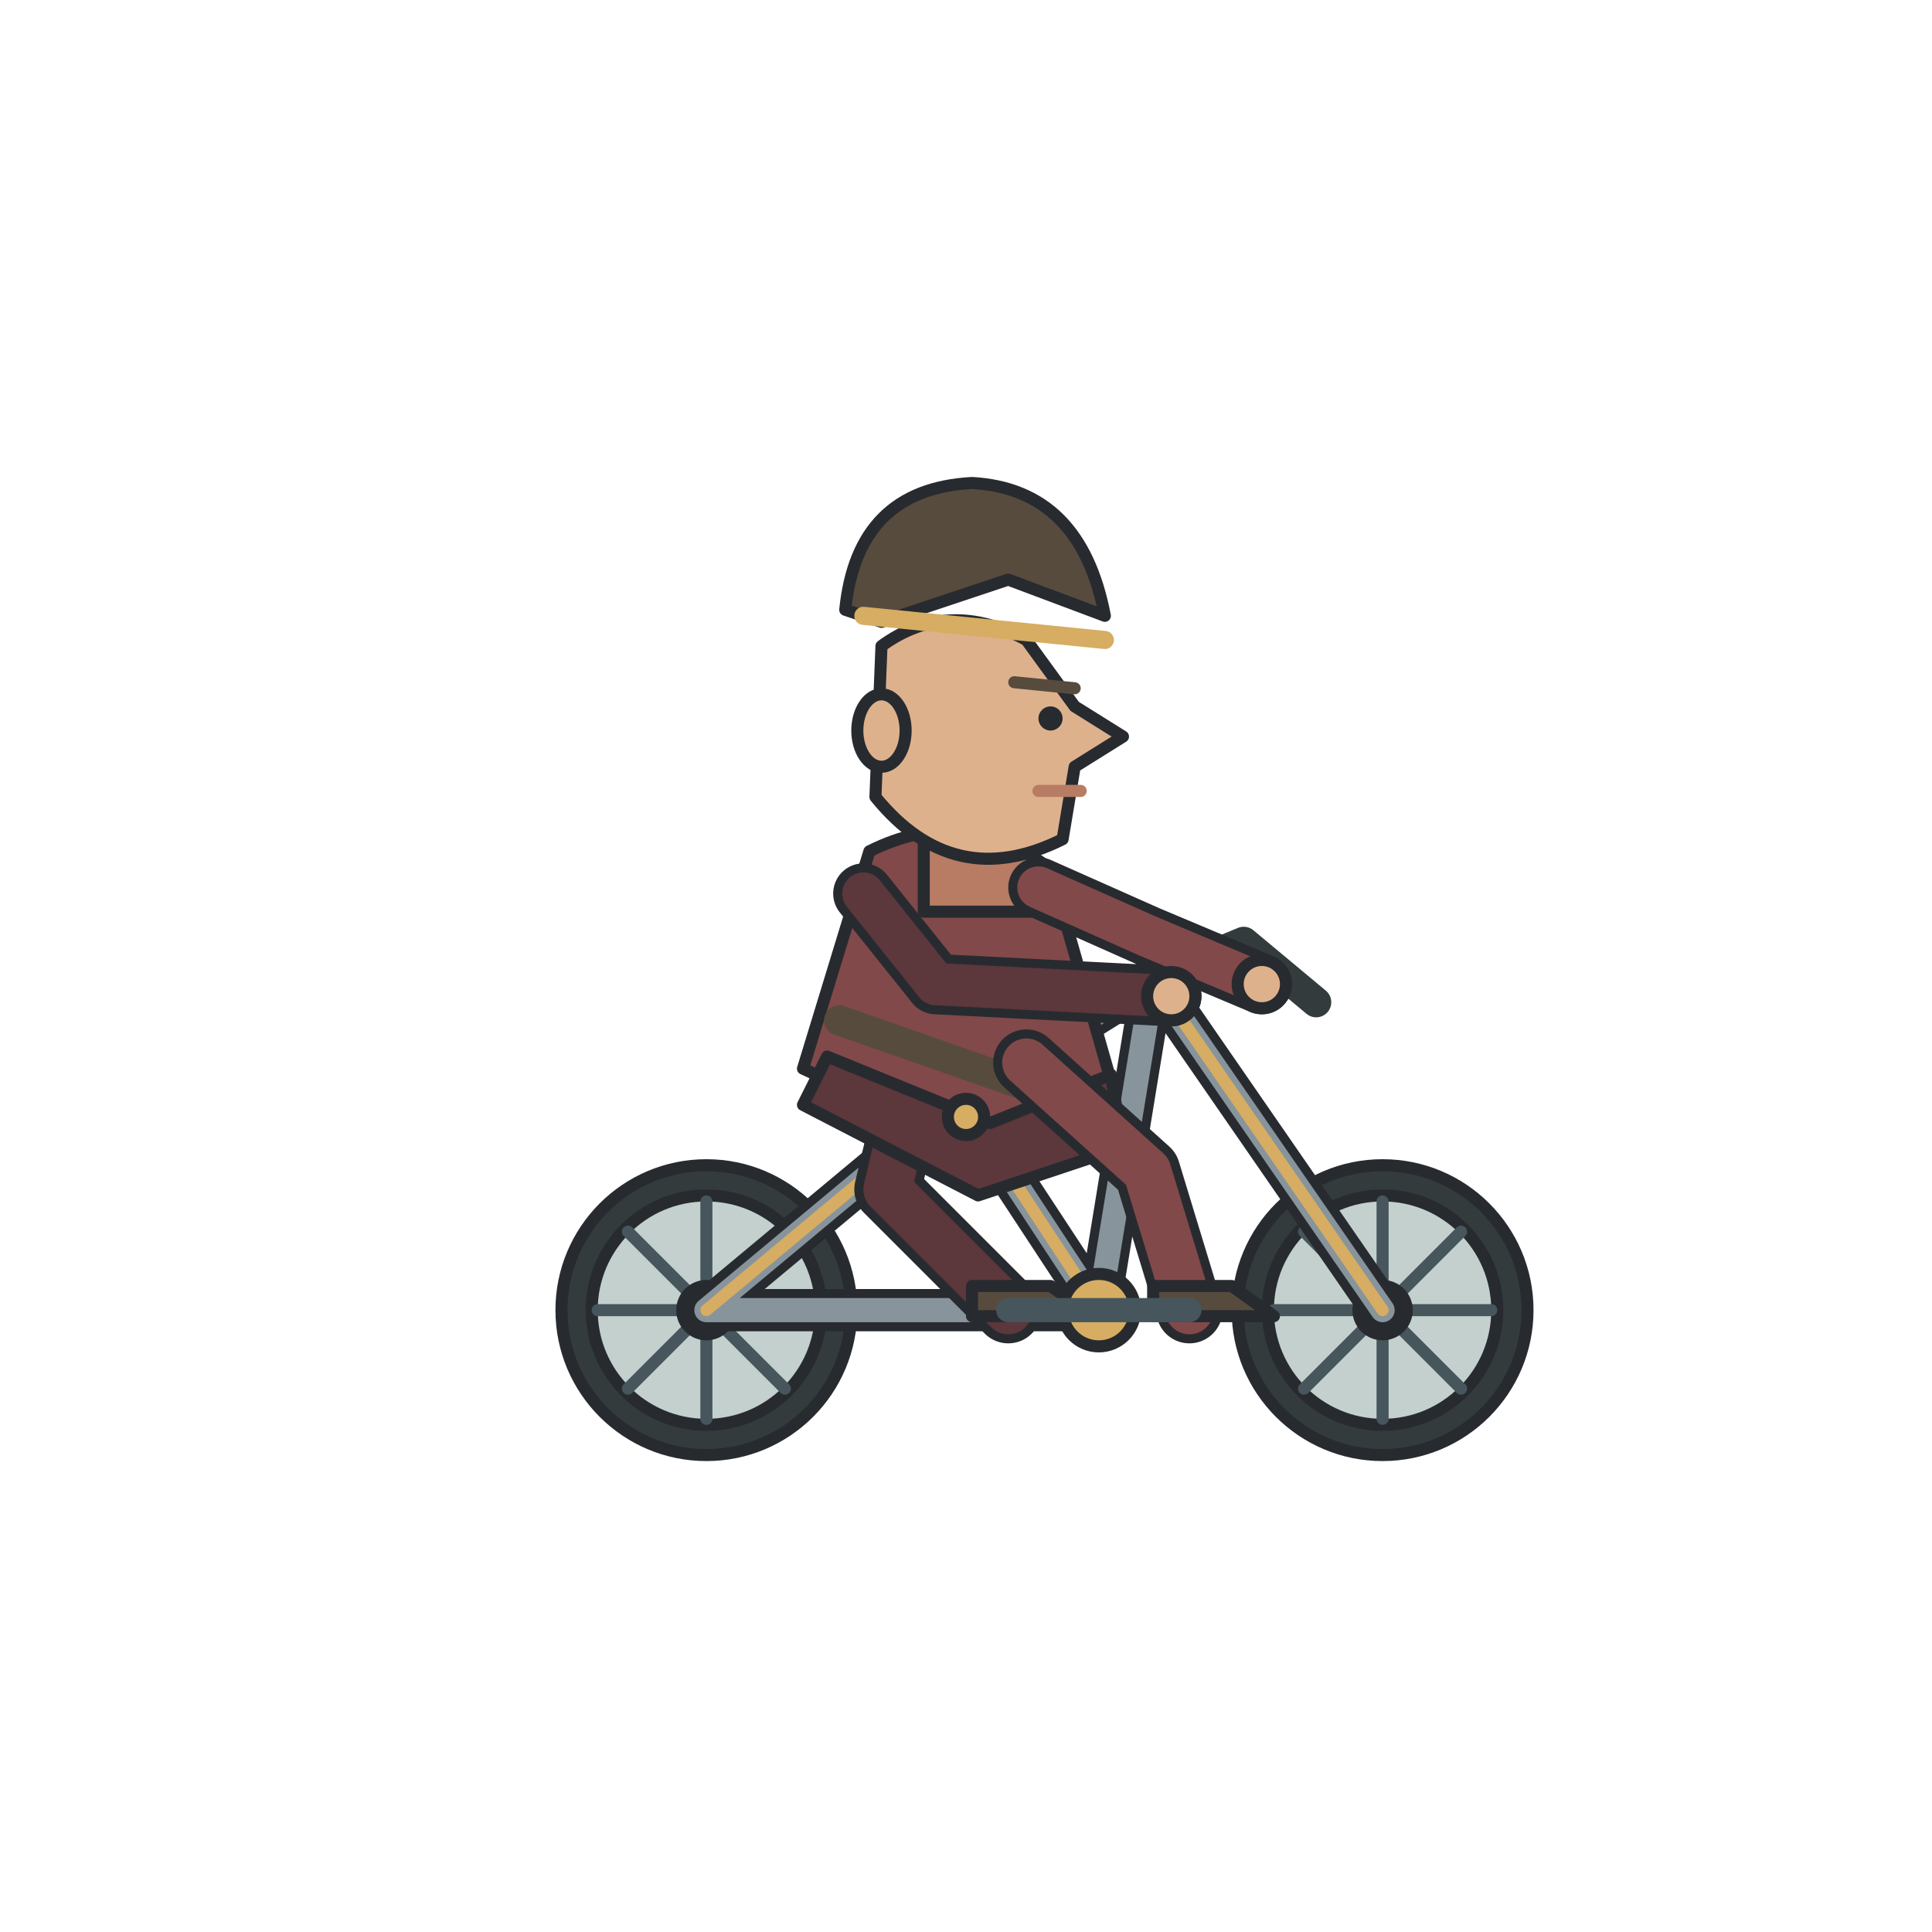
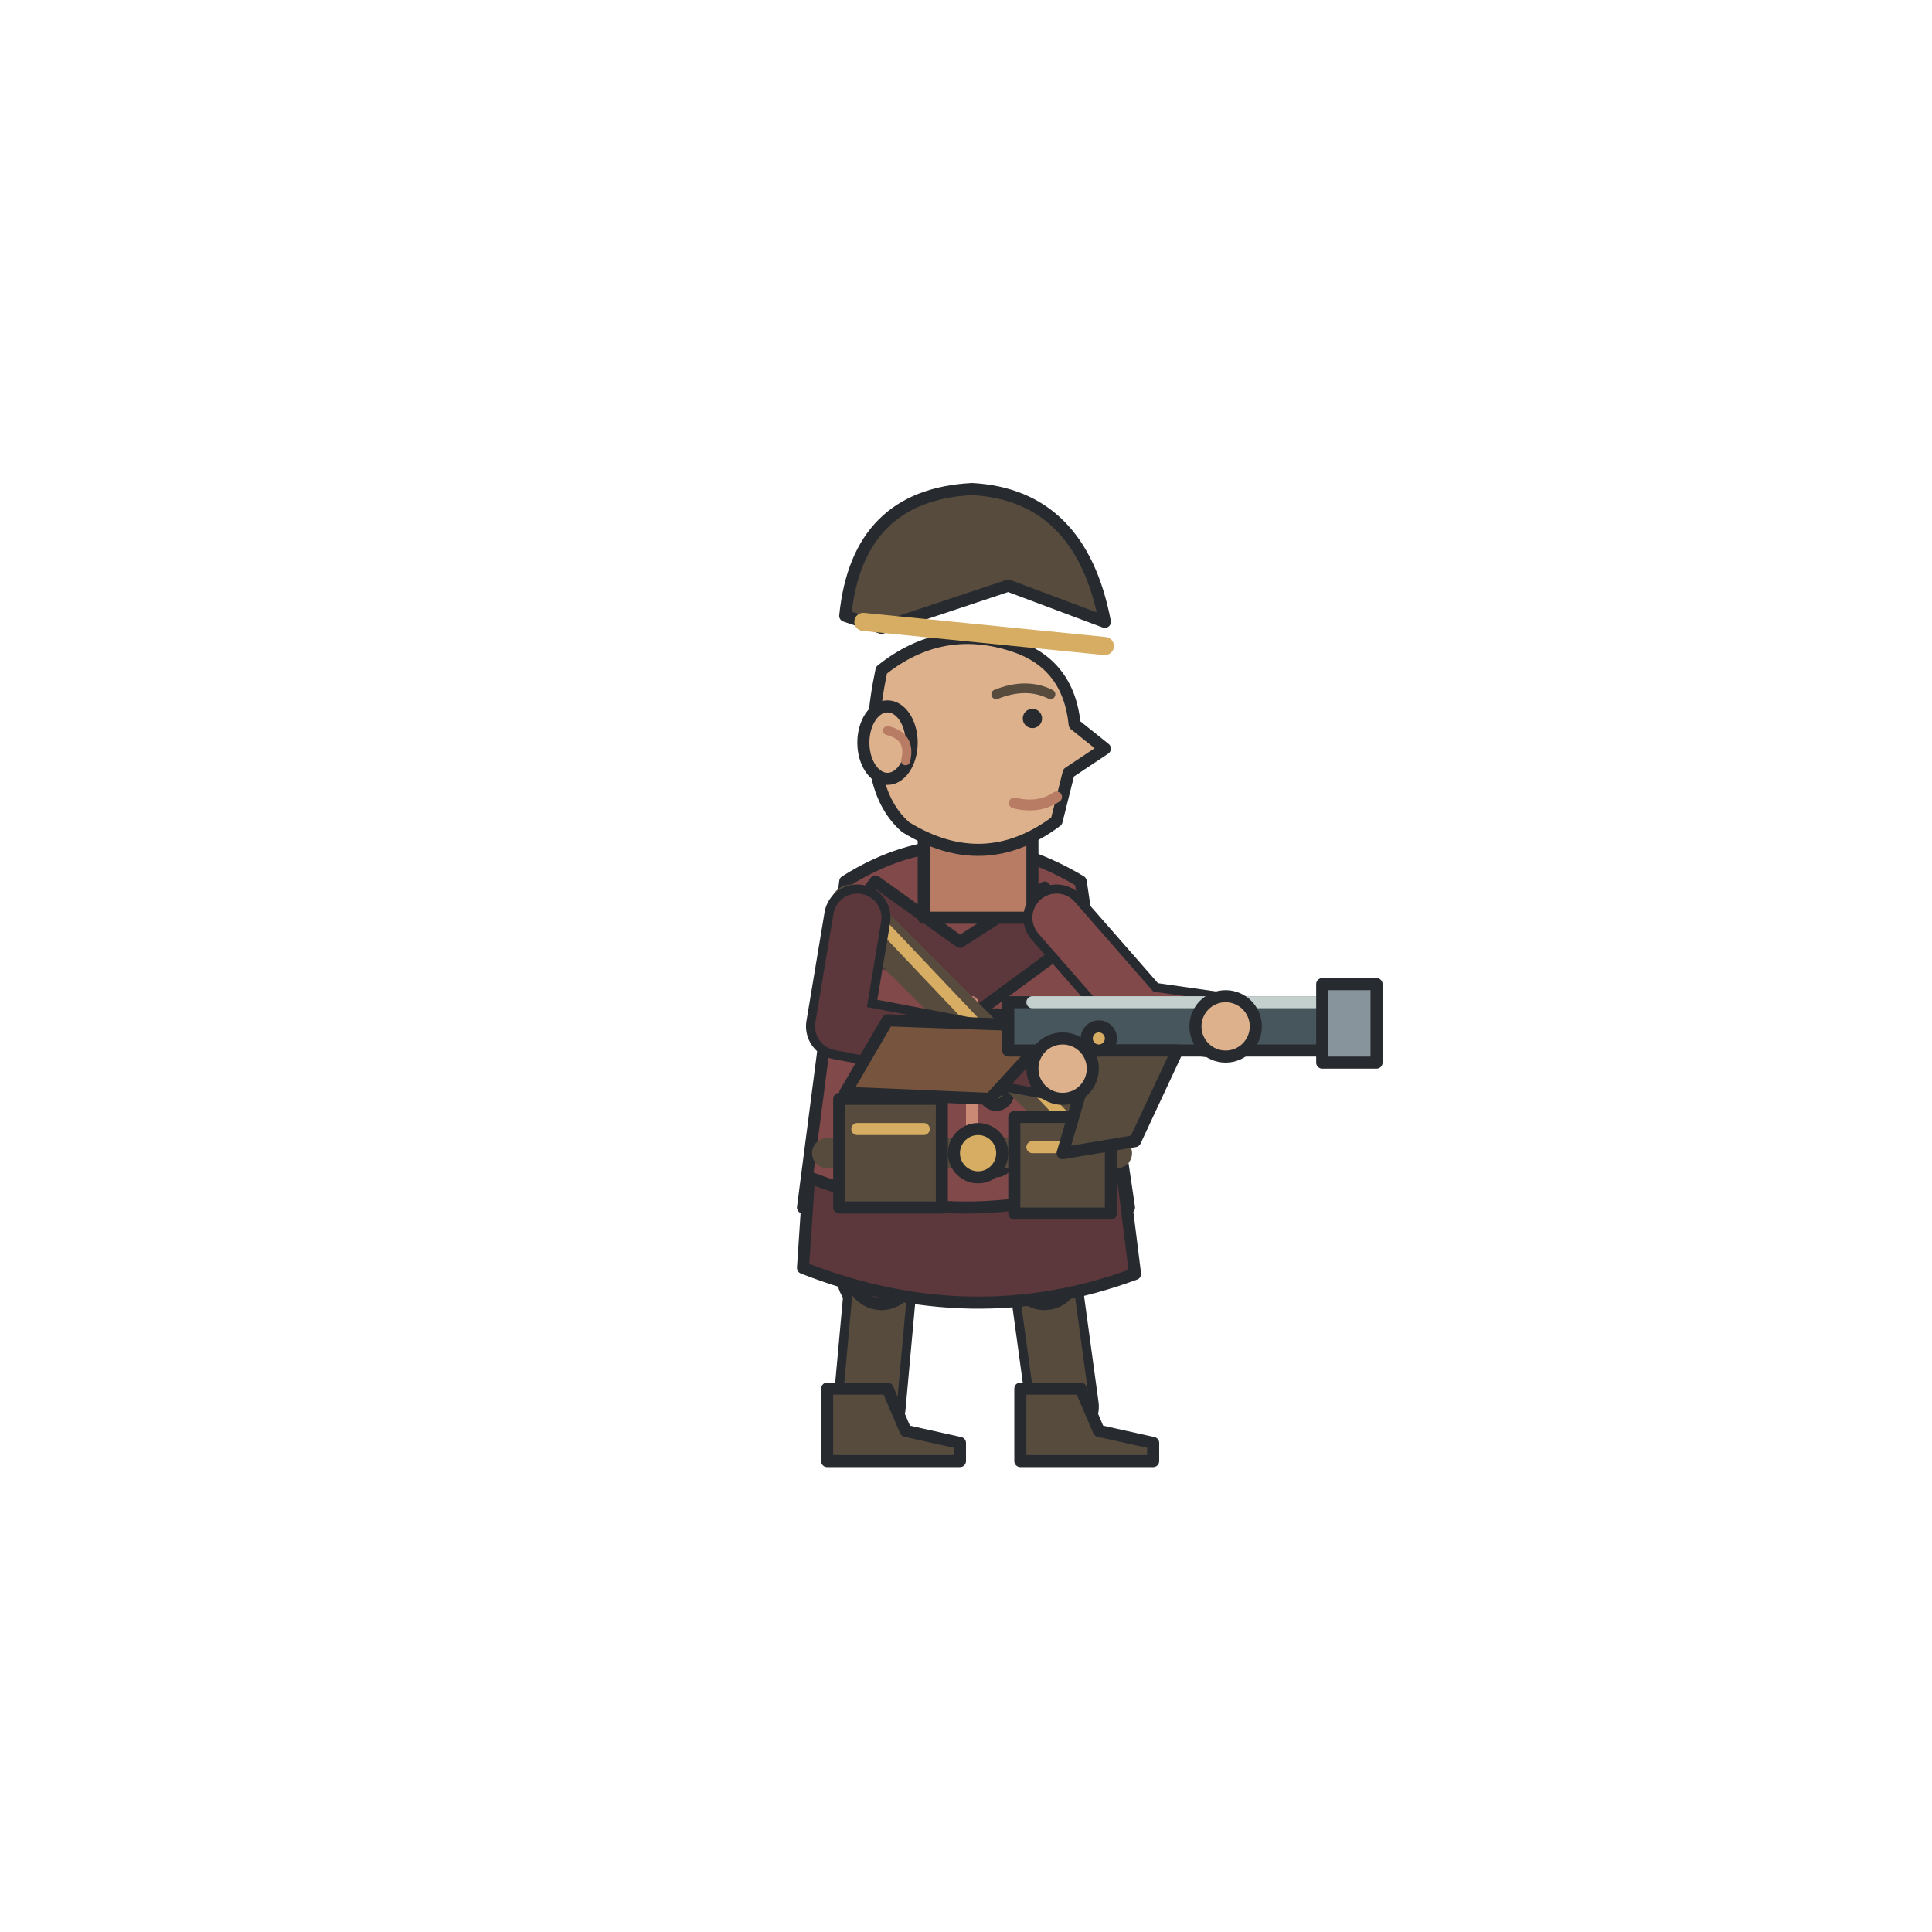
<svg xmlns="http://www.w3.org/2000/svg" width="192" height="192" viewBox="-64 0 320 192">
-   <circle cx="53" cy="153" r="24" fill="#343b3d" stroke="#272b30" stroke-width="2" />
-   <circle cx="53" cy="153" r="19" fill="#c4d0cd" stroke="#272b30" stroke-width="2" />
-   <g transform="rotate(0 53 153)">
-     <path d="M35 153h36M53 135v36M40 140l26 26M40 166l26-26" fill="none" stroke="#46565c" stroke-width="2" stroke-linejoin="round" stroke-linecap="round" />
+   <path d="M87 124L82 147" fill="none" stroke="#272b30" stroke-width="15" stroke-linejoin="round" stroke-linecap="round" />
+   <path d="M87 124L82 147" fill="none" stroke="#5c373b" stroke-width="12" stroke-linejoin="round" stroke-linecap="round" />
+   <path d="M82 147L80 169" fill="none" stroke="#272b30" stroke-width="12" stroke-linejoin="round" stroke-linecap="round" />
+   <path d="M82 147L80 169" fill="none" stroke="#574b3e" stroke-width="9" stroke-linejoin="round" stroke-linecap="round" />
+   <circle cx="82" cy="147" r="5" fill="#5c373b" stroke="#272b30" stroke-width="2" />
+   <g transform="translate(80 176) rotate(0 0 0)">
+     <path d="M-7-10h10l3 7 9 2v3H-7z" fill="#574b3e" stroke="#272b30" stroke-width="2" stroke-linejoin="round" stroke-linecap="round" />
  </g>
-   <circle cx="53" cy="153" r="4" fill="#d6ad62" stroke="#272b30" stroke-width="2" />
-   <circle cx="165" cy="153" r="24" fill="#343b3d" stroke="#272b30" stroke-width="2" />
-   <circle cx="165" cy="153" r="19" fill="#c4d0cd" stroke="#272b30" stroke-width="2" />
-   <g transform="rotate(0 165 153)">
-     <path d="M147 153h36M165 135v36M152 140l26 26M152 166l26-26" fill="none" stroke="#46565c" stroke-width="2" stroke-linejoin="round" stroke-linecap="round" />
+   <path d="M104 124L109 147" fill="none" stroke="#272b30" stroke-width="15" stroke-linejoin="round" stroke-linecap="round" />
+   <path d="M104 124L109 147" fill="none" stroke="#82494a" stroke-width="12" stroke-linejoin="round" stroke-linecap="round" />
+   <path d="M109 147L112 169" fill="none" stroke="#272b30" stroke-width="12" stroke-linejoin="round" stroke-linecap="round" />
+   <path d="M109 147L112 169" fill="none" stroke="#574b3e" stroke-width="9" stroke-linejoin="round" stroke-linecap="round" />
+   <circle cx="109" cy="147" r="5" fill="#82494a" stroke="#272b30" stroke-width="2" />
+   <g transform="translate(112 176) rotate(0 0 0)">
+     <path d="M-7-10h10l3 7 9 2v3H-7z" fill="#574b3e" stroke="#272b30" stroke-width="2" stroke-linejoin="round" stroke-linecap="round" />
  </g>
-   <circle cx="165" cy="153" r="4" fill="#d6ad62" stroke="#272b30" stroke-width="2" />
-   <path d="M53 153L95 118 118 153 53 153M95 118l32-20 38 55M118 153l9-55" fill="none" stroke="#272b30" stroke-width="7" stroke-linejoin="round" stroke-linecap="round" />
-   <path d="M53 153L95 118 118 153 53 153M95 118l32-20 38 55M118 153l9-55" fill="none" stroke="#87949b" stroke-width="4" stroke-linejoin="round" stroke-linecap="round" />
-   <path d="M53 153L95 118 118 153M95 118l32-20 38 55" fill="none" stroke="#d6ad62" stroke-width="2" stroke-linejoin="round" stroke-linecap="round" />
-   <path d="M88 112L83 133 103 153" fill="none" stroke="#272b30" stroke-width="11" stroke-linejoin="round" stroke-linecap="round" />
-   <path d="M88 112L83 133 103 153" fill="none" stroke="#5c373b" stroke-width="8" stroke-linejoin="round" stroke-linecap="round" />
-   <path d="M97 149h13l7 5h-20z" fill="#574b3e" stroke="#272b30" stroke-width="2" stroke-linejoin="round" stroke-linecap="round" />
-   <path d="M83 113h23M125 99l17-7 12 10" fill="none" stroke="#343b3d" stroke-width="5" stroke-linejoin="round" stroke-linecap="round" />
-   <path d="M80 77q16-8 30 3l10 35-23 11-28-13z" fill="#82494a" stroke="#272b30" stroke-width="2" stroke-linejoin="round" stroke-linecap="round" />
-   <path d="M73 111l27 11 20-8 2 12-24 8-29-15z" fill="#5c373b" stroke="#272b30" stroke-width="2" stroke-linejoin="round" stroke-linecap="round" />
-   <path d="M75 105l40 14" fill="none" stroke="#574b3e" stroke-width="5" stroke-linejoin="round" stroke-linecap="round" />
-   <circle cx="96" cy="121" r="3" fill="#d6ad62" stroke="#272b30" stroke-width="2" />
-   <g transform="translate(0 -1)">
+   <g transform="translate(0 0)">
+     <path d="M76 82q19-12 39 0l8 54q-22 11-54 0z" fill="#82494a" stroke="#272b30" stroke-width="2" stroke-linejoin="round" stroke-linecap="round" />
+     <path d="M70 131q26 10 52 0l2 16q-27 10-55-1z" fill="#5c373b" stroke="#272b30" stroke-width="2" stroke-linejoin="round" stroke-linecap="round" />
+     <path d="M81 82l14 10 14-9 6 8-19 14-21-15z" fill="#5c373b" stroke="#272b30" stroke-width="2" stroke-linejoin="round" stroke-linecap="round" />
+     <path d="M97 102v28" fill="none" stroke="#c98975" stroke-width="2" stroke-linejoin="round" stroke-linecap="round" />
+     <circle cx="101" cy="106" r="2" fill="#d6ad62" stroke="#272b30" stroke-width="2" />
+     <circle cx="101" cy="117" r="2" fill="#d6ad62" stroke="#272b30" stroke-width="2" />
+     <circle cx="101" cy="128" r="2" fill="#d6ad62" stroke="#272b30" stroke-width="2" />
+     <path d="M73 127h48" fill="none" stroke="#574b3e" stroke-width="5" stroke-linejoin="round" stroke-linecap="round" />
+     <circle cx="98" cy="127" r="4" fill="#d6ad62" stroke="#272b30" stroke-width="2" />
+     <path d="M77 86l39 39" fill="none" stroke="#574b3e" stroke-width="7" stroke-linejoin="round" stroke-linecap="round" />
+     <path d="M79 86l37 39" fill="none" stroke="#d6ad62" stroke-width="2" stroke-linejoin="round" stroke-linecap="round" />
+     <path d="M75 118h17v18H75zM104 121h16v16h-16z" fill="#574b3e" stroke="#272b30" stroke-width="2" stroke-linejoin="round" stroke-linecap="round" />
+     <path d="M78 123h11M107 126h10" fill="none" stroke="#d6ad62" stroke-width="2" stroke-linejoin="round" stroke-linecap="round" />
+   </g>
+   <g transform="translate(0 0)">
    <path d="M89 72h18v16H89z" fill="#b77c63" stroke="#272b30" stroke-width="2" stroke-linejoin="round" stroke-linecap="round" />
-     <path d="M82 44q11-8 24-1l8 11 8 5-8 5-2 12q-18 9-31-7z" fill="#deb18d" stroke="#272b30" stroke-width="2" stroke-linejoin="round" stroke-linecap="round" />
-     <ellipse cx="82" cy="58" rx="4" ry="6" fill="#deb18d" stroke="#272b30" stroke-width="2" />
-     <path d="M104 50l10 1" fill="none" stroke="#574b3e" stroke-width="2" stroke-linejoin="round" stroke-linecap="round" />
-     <ellipse cx="110" cy="56" rx="2" ry="2" fill="#272b30" stroke="none" stroke-width="2" />
-     <path d="M108 68h7" fill="none" stroke="#b77c63" stroke-width="2" stroke-linejoin="round" stroke-linecap="round" />
+     <path d="M82 47q10-8 22-4 9 3 10 13l5 4-6 4-2 8q-12 9-25 1-8-7-4-26z" fill="#deb18d" stroke="#272b30" stroke-width="2" stroke-linejoin="round" stroke-linecap="round" />
+     <ellipse cx="83" cy="59" rx="4" ry="6" fill="#deb18d" stroke="#272b30" stroke-width="2" />
+     <path d="M83 57q4 1 3 5" fill="none" stroke="#b77c63" stroke-width="1.5" stroke-linejoin="round" stroke-linecap="round" />
+     <path d="M101 51q5-2 9 0" fill="none" stroke="#574b3e" stroke-width="1.6" stroke-linejoin="round" stroke-linecap="round" />
+     <circle cx="107" cy="55" r="1.6" fill="#272b30" stroke="none" stroke-width="2" />
+     <path d="M111 68q-3 2-7 1" fill="none" stroke="#b77c63" stroke-width="1.8" stroke-linejoin="round" stroke-linecap="round" />
    <path d="M76 38q2-20 21-21 18 1 22 22l-16-6-21 7z" fill="#574b3e" stroke="#272b30" stroke-width="2" stroke-linejoin="round" stroke-linecap="round" />
    <path d="M79 39l40 4" fill="none" stroke="#d6ad62" stroke-width="3" stroke-linejoin="round" stroke-linecap="round" />
  </g>
-   <path d="M79 84L91 99 130 101" fill="none" stroke="#272b30" stroke-width="10" stroke-linejoin="round" stroke-linecap="round" />
-   <path d="M79 84L91 99 130 101" fill="none" stroke="#5c373b" stroke-width="7" stroke-linejoin="round" stroke-linecap="round" />
-   <path d="M108 83L126 91 145 99" fill="none" stroke="#272b30" stroke-width="10" stroke-linejoin="round" stroke-linecap="round" />
-   <path d="M108 83L126 91 145 99" fill="none" stroke="#82494a" stroke-width="7" stroke-linejoin="round" stroke-linecap="round" />
-   <path d="M106 112L126 130 133 153" fill="none" stroke="#272b30" stroke-width="11" stroke-linejoin="round" stroke-linecap="round" />
-   <path d="M106 112L126 130 133 153" fill="none" stroke="#82494a" stroke-width="8" stroke-linejoin="round" stroke-linecap="round" />
-   <path d="M127 149h13l7 5h-20z" fill="#574b3e" stroke="#272b30" stroke-width="2" stroke-linejoin="round" stroke-linecap="round" />
-   <circle cx="130" cy="101" r="4" fill="#deb18d" stroke="#272b30" stroke-width="2" />
-   <circle cx="145" cy="99" r="4" fill="#deb18d" stroke="#272b30" stroke-width="2" />
-   <circle cx="118" cy="153" r="6" fill="#d6ad62" stroke="#272b30" stroke-width="2" />
-   <path d="M118 153L103 153M118 153L133 153" fill="none" stroke="#46565c" stroke-width="4" stroke-linejoin="round" stroke-linecap="round" />
+   <path d="M78 88L75 106 112 113" fill="none" stroke="#272b30" stroke-width="11" stroke-linejoin="round" stroke-linecap="round" />
+   <path d="M78 88L75 106 112 113" fill="none" stroke="#5c373b" stroke-width="8" stroke-linejoin="round" stroke-linecap="round" />
+   <path d="M111 88L125 104 139 106" fill="none" stroke="#272b30" stroke-width="11" stroke-linejoin="round" stroke-linecap="round" />
+   <path d="M111 88L125 104 139 106" fill="none" stroke="#82494a" stroke-width="8" stroke-linejoin="round" stroke-linecap="round" />
+   <g transform="translate(0 0)">
+     <path d="M83 105l-7 12 24 1 11-12z" fill="#77543d" stroke="#272b30" stroke-width="2" stroke-linejoin="round" stroke-linecap="round" />
+     <path d="M103 102h58v8h-58z" fill="#46565c" stroke="#272b30" stroke-width="2" stroke-linejoin="round" stroke-linecap="round" />
+     <path d="M107 102h54" fill="none" stroke="#c4d0cd" stroke-width="2" stroke-linejoin="round" stroke-linecap="round" />
+     <path d="M117 110l-5 17 12-2 7-15z" fill="#574b3e" stroke="#272b30" stroke-width="2" stroke-linejoin="round" stroke-linecap="round" />
+     <path d="M155 99h9v13h-9z" fill="#87949b" stroke="#272b30" stroke-width="2" stroke-linejoin="round" stroke-linecap="round" />
+     <circle cx="118" cy="108" r="2" fill="#d6ad62" stroke="#272b30" stroke-width="2" />
+   </g>
+   <circle cx="112" cy="113" r="5" fill="#deb18d" stroke="#272b30" stroke-width="2" />
+   <circle cx="139" cy="106" r="5" fill="#deb18d" stroke="#272b30" stroke-width="2" />
</svg>
